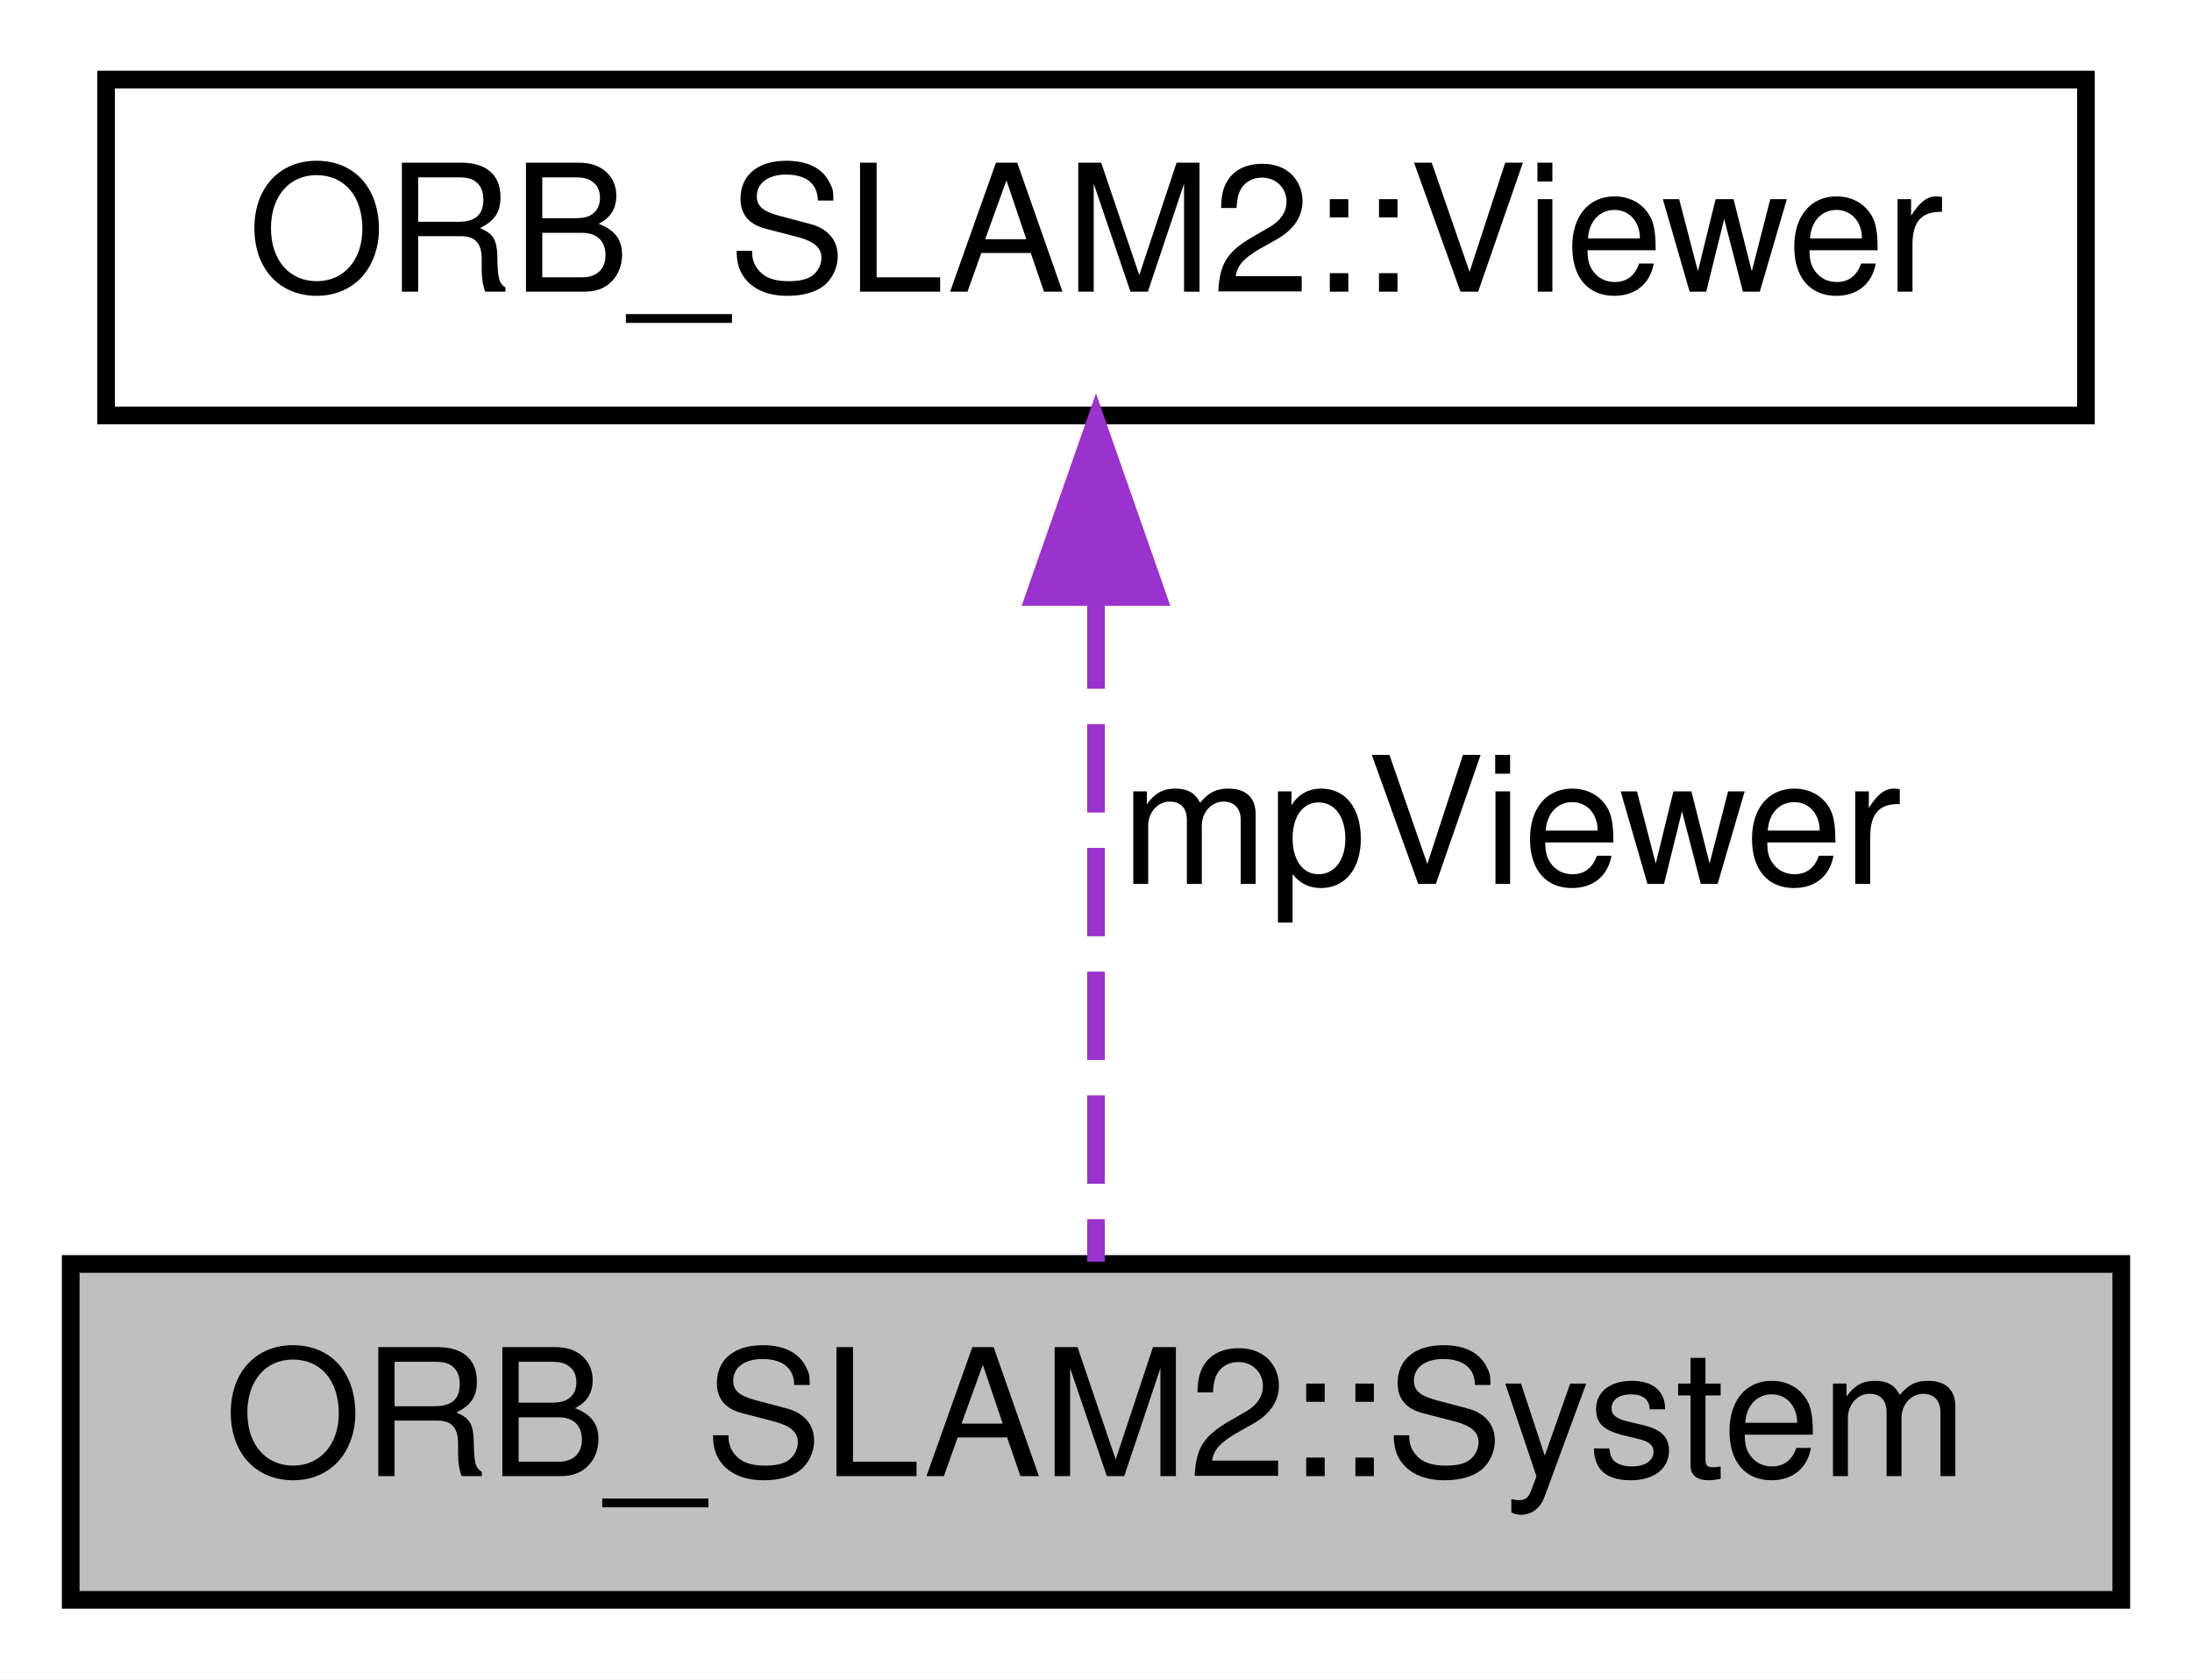
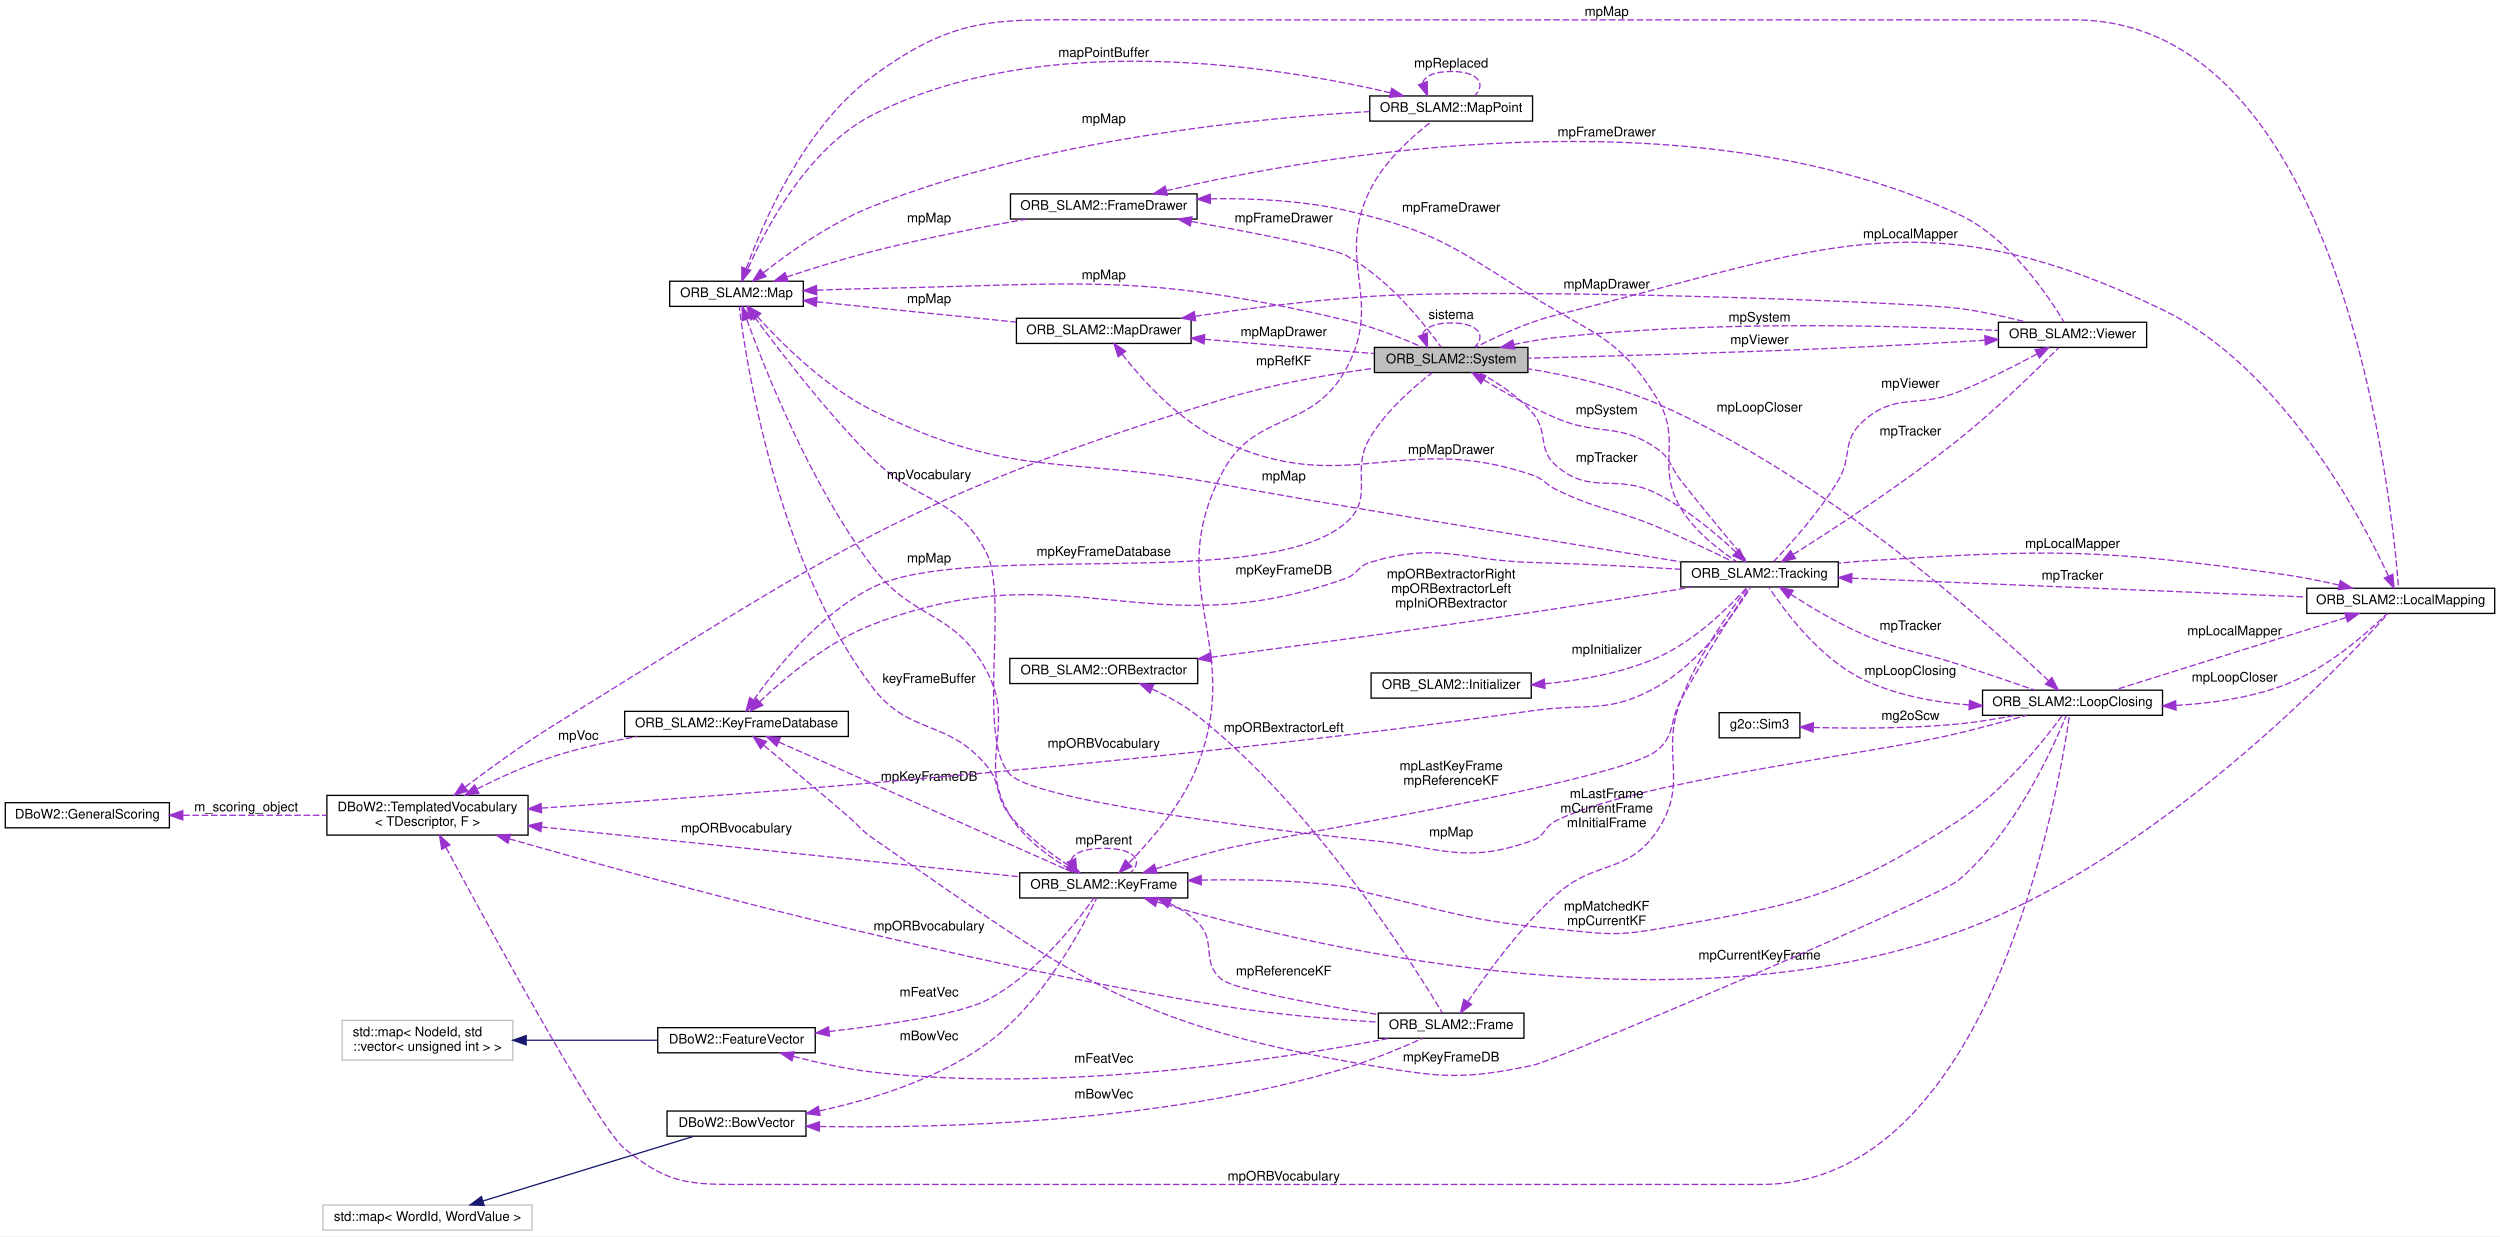
- <svg xmlns="http://www.w3.org/2000/svg" xmlns:xlink="http://www.w3.org/1999/xlink" width="124pt" height="95pt" viewBox="0.00 0.00 124.00 95.00">
-   <g id="graph0" class="graph" transform="scale(1 1) rotate(0) translate(4 91)">
-     <polygon fill="white" stroke="none" points="-4,4 -4,-91 120,-91 120,4 -4,4" />
+ <svg xmlns="http://www.w3.org/2000/svg" xmlns:xlink="http://www.w3.org/1999/xlink" width="1889pt" height="934pt" viewBox="0.00 0.00 1889.00 934.00">
+   <g id="graph0" class="graph" transform="scale(1 1) rotate(0) translate(4 930)">
+     <polygon fill="white" stroke="none" points="-4,4 -4,-930 1885,-930 1885,4 -4,4" />
    <g id="node1" class="node">
-       <polygon fill="#bfbfbf" stroke="black" points="-7.10543e-15,-0.5 -7.10543e-15,-19.5 116,-19.5 116,-0.5 -7.10543e-15,-0.5" />
-       <text text-anchor="middle" x="58" y="-7.5" font-family="Helvetica,sans-Serif" font-size="10.00">ORB_SLAM2::System</text>
+       <polygon fill="#bfbfbf" stroke="black" points="1034.5,-648.5 1034.5,-667.5 1150.5,-667.5 1150.5,-648.5 1034.5,-648.5" />
+       <text text-anchor="middle" x="1092.5" y="-655.5" font-family="Helvetica,sans-Serif" font-size="10.00">ORB_SLAM2::System</text>
+     </g>
+     <g id="edge60" class="edge">
+       <path fill="none" stroke="#9a32cd" stroke-dasharray="5,2" d="M1071.02,-677.4C1072.45,-682.315 1079.61,-686 1092.5,-686 1113.12,-686 1119.08,-676.565 1110.38,-667.757" />
+       <polygon fill="#9a32cd" stroke="#9a32cd" points="1074.4,-678.35 1074.62,-667.757 1067.84,-675.9 1074.4,-678.35" />
+       <text text-anchor="middle" x="1092.5" y="-689" font-family="Helvetica,sans-Serif" font-size="10.00"> sistema</text>
+     </g>
+     <g id="node16" class="node">
+       <g id="a_node16">
+         <a xlink:href="class_o_r_b___s_l_a_m2_1_1_tracking.html" target="_top" xlink:title="Objeto único que se ejecuta en su propio Trhead, y se inicia con Run(). ">
+           <polygon fill="white" stroke="black" points="1266,-486.5 1266,-505.5 1385,-505.5 1385,-486.5 1266,-486.5" />
+           <text text-anchor="middle" x="1325.5" y="-493.5" font-family="Helvetica,sans-Serif" font-size="10.00">ORB_SLAM2::Tracking</text>
+         </a>
+       </g>
+     </g>
+     <g id="edge51" class="edge">
+       <path fill="none" stroke="#9a32cd" stroke-dasharray="5,2" d="M1117.1,-642.992C1132.34,-633.752 1152.83,-622.157 1172,-614 1204.47,-600.18 1219.09,-611.234 1248,-591 1258.92,-583.355 1257.76,-577.481 1266,-567 1283.57,-544.652 1304.99,-519.056 1316.41,-505.533" />
+       <polygon fill="#9a32cd" stroke="#9a32cd" points="1115.02,-640.161 1108.35,-648.389 1118.69,-646.119 1115.02,-640.161" />
+       <text text-anchor="middle" x="1210" y="-617" font-family="Helvetica,sans-Serif" font-size="10.00"> mpSystem</text>
+     </g>
+     <g id="node21" class="node">
+       <g id="a_node21">
+         <a xlink:href="class_o_r_b___s_l_a_m2_1_1_viewer.html" target="_top" xlink:title="Viewer representa la interfaz de usuario. ">
+           <polygon fill="white" stroke="black" points="1506,-667.5 1506,-686.5 1618,-686.5 1618,-667.5 1506,-667.5" />
+           <text text-anchor="middle" x="1562" y="-674.5" font-family="Helvetica,sans-Serif" font-size="10.00">ORB_SLAM2::Viewer</text>
+         </a>
+       </g>
+     </g>
+     <g id="edge50" class="edge">
+       <path fill="none" stroke="#9a32cd" stroke-dasharray="5,2" d="M1139.82,-669.701C1150.33,-671.889 1161.5,-673.848 1172,-675 1290.32,-687.973 1430.11,-684.031 1505.72,-680.316" />
+       <polygon fill="#9a32cd" stroke="#9a32cd" points="1140.5,-666.267 1129.98,-667.552 1139,-673.105 1140.5,-666.267" />
+       <text text-anchor="middle" x="1325.5" y="-687" font-family="Helvetica,sans-Serif" font-size="10.00"> mpSystem</text>
    </g>
    <g id="node2" class="node">
      <g id="a_node2">
-         <a xlink:href="class_o_r_b___s_l_a_m2_1_1_viewer.html" target="_top" xlink:title="ORB_SLAM2::Viewer">
-           <polygon fill="white" stroke="black" points="2,-67.5 2,-86.5 114,-86.5 114,-67.5 2,-67.5" />
-           <text text-anchor="middle" x="58" y="-74.5" font-family="Helvetica,sans-Serif" font-size="10.00">ORB_SLAM2::Viewer</text>
+         <a xlink:href="class_o_r_b___s_l_a_m2_1_1_frame_drawer.html" target="_top" xlink:title="Clase de instancia única que se ocupa de mostrar la imagen de la cámara, con marcas verdes sobre los ...">
+           <polygon fill="white" stroke="black" points="759.5,-764.5 759.5,-783.5 900.5,-783.5 900.5,-764.5 759.5,-764.5" />
+           <text text-anchor="middle" x="830" y="-771.5" font-family="Helvetica,sans-Serif" font-size="10.00">ORB_SLAM2::FrameDrawer</text>
        </a>
      </g>
    </g>
    <g id="edge1" class="edge">
-       <path fill="none" stroke="#9a32cd" stroke-dasharray="5,2" d="M58,-57.037C58,-44.67 58,-29.12 58,-19.627" />
-       <polygon fill="#9a32cd" stroke="#9a32cd" points="54.5,-57.234 58,-67.234 61.5,-57.234 54.5,-57.234" />
-       <text text-anchor="middle" x="81.5" y="-41" font-family="Helvetica,sans-Serif" font-size="10.00"> mpViewer</text>
+       <path fill="none" stroke="#9a32cd" stroke-dasharray="5,2" d="M896.175,-762.655C944.076,-753.996 1002.57,-742.626 1013,-737 1045.33,-719.563 1072.91,-684.492 1084.98,-667.568" />
+       <polygon fill="#9a32cd" stroke="#9a32cd" points="895.359,-759.246 886.135,-764.459 896.596,-766.135 895.359,-759.246" />
+       <text text-anchor="middle" x="966" y="-762" font-family="Helvetica,sans-Serif" font-size="10.00"> mpFrameDrawer</text>
+     </g>
+     <g id="edge30" class="edge">
+       <path fill="none" stroke="#9a32cd" stroke-dasharray="5,2" d="M910.755,-779.776C942.879,-780.274 980.055,-778.513 1013,-771 1080.28,-755.657 1095.5,-742.604 1154,-706 1199.78,-677.353 1219.82,-675.068 1248,-629 1267.7,-596.801 1246.64,-578.403 1266,-546 1276.35,-528.682 1294.84,-514.398 1308.27,-505.594" />
+       <polygon fill="#9a32cd" stroke="#9a32cd" points="910.592,-776.271 900.514,-779.539 910.43,-783.269 910.592,-776.271" />
+       <text text-anchor="middle" x="1092.5" y="-770" font-family="Helvetica,sans-Serif" font-size="10.00"> mpFrameDrawer</text>
+     </g>
+     <g id="edge47" class="edge">
+       <path fill="none" stroke="#9a32cd" stroke-dasharray="5,2" d="M877.28,-785.923C987.279,-811.724 1270.52,-863.102 1476,-768 1514.45,-750.202 1543.85,-706.315 1555.52,-686.72" />
+       <polygon fill="#9a32cd" stroke="#9a32cd" points="878.032,-782.504 867.492,-783.586 876.406,-789.312 878.032,-782.504" />
+       <text text-anchor="middle" x="1210" y="-827" font-family="Helvetica,sans-Serif" font-size="10.00"> mpFrameDrawer</text>
+     </g>
+     <g id="node3" class="node">
+       <g id="a_node3">
+         <a xlink:href="class_o_r_b___s_l_a_m2_1_1_map.html" target="_top" xlink:title="Mapa del mundo, de puntos y keyframes. ">
+           <polygon fill="white" stroke="black" points="502,-698.5 502,-717.5 603,-717.5 603,-698.5 502,-698.5" />
+           <text text-anchor="middle" x="552.5" y="-705.5" font-family="Helvetica,sans-Serif" font-size="10.00">ORB_SLAM2::Map</text>
+         </a>
+       </g>
+     </g>
+     <g id="edge55" class="edge">
+       <path fill="none" stroke="#9a32cd" stroke-dasharray="5,2" d="M613.331,-710.75C627.021,-711.27 641.512,-711.734 655,-712 814.437,-715.14 857.785,-724.583 1013,-688 1033.31,-683.214 1055.42,-674.414 1070.99,-667.578" />
+       <polygon fill="#9a32cd" stroke="#9a32cd" points="613.179,-707.241 603.049,-710.344 612.903,-714.236 613.179,-707.241" />
+       <text text-anchor="middle" x="830" y="-719" font-family="Helvetica,sans-Serif" font-size="10.00"> mpMap</text>
+     </g>
+     <g id="edge2" class="edge">
+       <path fill="none" stroke="#9a32cd" stroke-dasharray="5,2" d="M590.371,-720.724C609.504,-727.046 633.348,-734.49 655,-740 693.628,-749.83 737.701,-758.415 771.826,-764.5" />
+       <polygon fill="#9a32cd" stroke="#9a32cd" points="591.424,-717.386 580.831,-717.536 589.206,-724.025 591.424,-717.386" />
+       <text text-anchor="middle" x="698" y="-762" font-family="Helvetica,sans-Serif" font-size="10.00"> mpMap</text>
+     </g>
+     <g id="node4" class="node">
+       <g id="a_node4">
+         <a xlink:href="class_o_r_b___s_l_a_m2_1_1_map_point.html" target="_top" xlink:title="Cada instancia representa un mapa 3D en el sistema de referencia del mapa. ">
+           <polygon fill="white" stroke="black" points="1031,-838.5 1031,-857.5 1154,-857.5 1154,-838.5 1031,-838.5" />
+           <text text-anchor="middle" x="1092.5" y="-845.5" font-family="Helvetica,sans-Serif" font-size="10.00">ORB_SLAM2::MapPoint</text>
+         </a>
+       </g>
+     </g>
+     <g id="edge16" class="edge">
+       <path fill="none" stroke="#9a32cd" stroke-dasharray="5,2" d="M572.911,-724.013C592.434,-739.264 624.006,-761.67 655,-774 782.482,-824.715 944.404,-840.683 1030.76,-845.704" />
+       <polygon fill="#9a32cd" stroke="#9a32cd" points="574.835,-721.07 564.834,-717.571 570.47,-726.543 574.835,-721.07" />
+       <text text-anchor="middle" x="830" y="-837" font-family="Helvetica,sans-Serif" font-size="10.00"> mpMap</text>
+     </g>
+     <g id="node5" class="node">
+       <g id="a_node5">
+         <a xlink:href="class_o_r_b___s_l_a_m2_1_1_key_frame.html" target="_top" xlink:title="Cuadro clave, keyframe. ">
+           <polygon fill="white" stroke="black" points="766.5,-251.5 766.5,-270.5 893.5,-270.5 893.5,-251.5 766.5,-251.5" />
+           <text text-anchor="middle" x="830" y="-258.5" font-family="Helvetica,sans-Serif" font-size="10.00">ORB_SLAM2::KeyFrame</text>
+         </a>
+       </g>
+     </g>
+     <g id="edge10" class="edge">
+       <path fill="none" stroke="#9a32cd" stroke-dasharray="5,2" d="M560.313,-688.391C574.206,-650.096 608.472,-563.719 655,-502 686.063,-460.795 716.344,-469.33 741,-424 764.671,-380.482 733.425,-356.427 759,-314 770.804,-294.418 792.808,-279.587 809.006,-270.663" />
+       <polygon fill="#9a32cd" stroke="#9a32cd" points="556.858,-687.661 556.802,-698.256 563.452,-690.008 556.858,-687.661" />
+       <text text-anchor="middle" x="698" y="-505" font-family="Helvetica,sans-Serif" font-size="10.00"> mpMap</text>
+     </g>
+     <g id="node13" class="node">
+       <g id="a_node13">
+         <a xlink:href="class_o_r_b___s_l_a_m2_1_1_loop_closing.html" target="_top" xlink:title="Cierre de bucles. ">
+           <polygon fill="white" stroke="black" points="1494,-389.5 1494,-408.5 1630,-408.5 1630,-389.5 1494,-389.5" />
+           <text text-anchor="middle" x="1562" y="-396.5" font-family="Helvetica,sans-Serif" font-size="10.00">ORB_SLAM2::LoopClosing</text>
+         </a>
+       </g>
+     </g>
+     <g id="edge23" class="edge">
+       <path fill="none" stroke="#9a32cd" stroke-dasharray="5,2" d="M566.256,-690.305C584.586,-665.396 620.033,-619.114 655,-584 689.974,-548.879 717.512,-556.646 741,-513 758.793,-479.937 733.465,-372.527 759,-345 779.898,-322.472 1000.4,-297.789 1031,-295 1085.44,-290.038 1102.6,-276.39 1154,-295 1163.79,-298.545 1162.64,-305.43 1172,-310 1234.12,-340.334 1408.84,-359.633 1476,-376 1492.93,-380.126 1511.64,-385.138 1527.18,-389.429" />
+       <polygon fill="#9a32cd" stroke="#9a32cd" points="563.377,-688.314 560.31,-698.455 569.031,-692.44 563.377,-688.314" />
+       <text text-anchor="middle" x="1092.5" y="-298" font-family="Helvetica,sans-Serif" font-size="10.00"> mpMap</text>
+     </g>
+     <g id="node15" class="node">
+       <g id="a_node15">
+         <a xlink:href="class_o_r_b___s_l_a_m2_1_1_local_mapping.html" target="_top" xlink:title="LocalMapping tiene una única instancia ejecutando el método Run en su propio thread. ">
+           <polygon fill="white" stroke="black" points="1739,-466.5 1739,-485.5 1881,-485.5 1881,-466.5 1739,-466.5" />
+           <text text-anchor="middle" x="1810" y="-473.5" font-family="Helvetica,sans-Serif" font-size="10.00">ORB_SLAM2::LocalMapping</text>
+         </a>
+       </g>
+     </g>
+     <g id="edge28" class="edge">
+       <path fill="none" stroke="#9a32cd" stroke-dasharray="5,2" d="M559.971,-727.338C572.557,-761.896 603.687,-834.168 655,-872 719.118,-919.272 749.34,-915 829,-915 829,-915 829,-915 1563,-915 1767,-915 1803.52,-549.777 1808.36,-485.577" />
+       <polygon fill="#9a32cd" stroke="#9a32cd" points="563.146,-725.813 556.535,-717.534 556.54,-728.129 563.146,-725.813" />
+       <text text-anchor="middle" x="1210" y="-918" font-family="Helvetica,sans-Serif" font-size="10.00"> mpMap</text>
+     </g>
+     <g id="edge37" class="edge">
+       <path fill="none" stroke="#9a32cd" stroke-dasharray="5,2" d="M568.27,-690.726C586.535,-670.528 619.58,-637.622 655,-620 762.388,-566.574 801.16,-586.368 919,-564 984.484,-551.57 1170.22,-521.088 1265.91,-505.507" />
+       <polygon fill="#9a32cd" stroke="#9a32cd" points="565.595,-688.467 561.594,-698.277 570.839,-693.103 565.595,-688.467" />
+       <text text-anchor="middle" x="966" y="-567" font-family="Helvetica,sans-Serif" font-size="10.00"> mpMap</text>
+     </g>
+     <g id="node18" class="node">
+       <g id="a_node18">
+         <a xlink:href="class_o_r_b___s_l_a_m2_1_1_map_drawer.html" target="_top" xlink:title="Esta clase contiene los métodos para dibujar en pangolin. ">
+           <polygon fill="white" stroke="black" points="764,-670.5 764,-689.5 896,-689.5 896,-670.5 764,-670.5" />
+           <text text-anchor="middle" x="830" y="-677.5" font-family="Helvetica,sans-Serif" font-size="10.00">ORB_SLAM2::MapDrawer</text>
+         </a>
+       </g>
+     </g>
+     <g id="edge36" class="edge">
+       <path fill="none" stroke="#9a32cd" stroke-dasharray="5,2" d="M613.135,-701.939C657.522,-697.428 718.071,-691.274 763.747,-686.632" />
+       <polygon fill="#9a32cd" stroke="#9a32cd" points="612.667,-698.469 603.072,-702.962 613.375,-705.433 612.667,-698.469" />
+       <text text-anchor="middle" x="698" y="-701" font-family="Helvetica,sans-Serif" font-size="10.00"> mpMap</text>
+     </g>
+     <g id="edge3" class="edge">
+       <path fill="none" stroke="#9a32cd" stroke-dasharray="5,2" d="M1046.63,-859.903C963.881,-879.278 783.949,-909.22 655,-843 600.744,-815.138 567.648,-743.431 557.145,-717.52" />
+       <polygon fill="#9a32cd" stroke="#9a32cd" points="1047.56,-863.279 1056.46,-857.541 1045.92,-856.473 1047.56,-863.279" />
+       <text text-anchor="middle" x="830" y="-887" font-family="Helvetica,sans-Serif" font-size="10.00"> mapPointBuffer</text>
+     </g>
+     <g id="edge4" class="edge">
+       <path fill="none" stroke="#9a32cd" stroke-dasharray="5,2" d="M1071.02,-867.4C1072.45,-872.315 1079.61,-876 1092.5,-876 1113.12,-876 1119.08,-866.565 1110.38,-857.757" />
+       <polygon fill="#9a32cd" stroke="#9a32cd" points="1074.4,-868.35 1074.62,-857.757 1067.84,-865.9 1074.4,-868.35" />
+       <text text-anchor="middle" x="1092.5" y="-879" font-family="Helvetica,sans-Serif" font-size="10.00"> mpReplaced</text>
+     </g>
+     <g id="edge17" class="edge">
+       <path fill="none" stroke="#9a32cd" stroke-dasharray="5,2" d="M803.352,-276.065C788.906,-285.536 771.342,-298.817 759,-314 747.212,-328.501 753.124,-337.778 741,-352 710.929,-387.274 683.03,-374.083 655,-411 582.178,-506.911 559.445,-658.566 554.589,-698.242" />
+       <polygon fill="#9a32cd" stroke="#9a32cd" points="805.289,-278.982 811.869,-270.678 801.547,-273.066 805.289,-278.982" />
+       <text text-anchor="middle" x="698" y="-414" font-family="Helvetica,sans-Serif" font-size="10.00"> keyFrameBuffer</text>
+     </g>
+     <g id="edge5" class="edge">
+       <path fill="none" stroke="#9a32cd" stroke-dasharray="5,2" d="M849.165,-278.119C865.869,-295.103 889.704,-322.76 901,-352 936.354,-443.513 873.979,-484.836 919,-572 944.044,-620.487 986.73,-603.166 1013,-651 1042.14,-704.056 1004.52,-731.57 1031,-786 1041.79,-808.179 1063.59,-827.386 1077.86,-838.326" />
+       <polygon fill="#9a32cd" stroke="#9a32cd" points="851.2,-275.21 841.623,-270.679 846.284,-280.193 851.2,-275.21" />
+       <text text-anchor="middle" x="966" y="-654" font-family="Helvetica,sans-Serif" font-size="10.00"> mpRefKF</text>
+     </g>
+     <g id="edge9" class="edge">
+       <path fill="none" stroke="#9a32cd" stroke-dasharray="5,2" d="M805.447,-280.029C806.786,-285.128 814.97,-289 830,-289 853.461,-289 860.243,-279.565 850.345,-270.757" />
+       <polygon fill="#9a32cd" stroke="#9a32cd" points="808.709,-281.31 809.655,-270.757 802.335,-278.416 808.709,-281.31" />
+       <text text-anchor="middle" x="830" y="-292" font-family="Helvetica,sans-Serif" font-size="10.00"> mpParent</text>
+     </g>
+     <g id="edge21" class="edge">
+       <path fill="none" stroke="#9a32cd" stroke-dasharray="5,2" d="M903.774,-264.996C937.197,-265.707 977.263,-264.971 1013,-260 1021.22,-258.856 1022.92,-256.893 1031,-255 1093.12,-240.449 1108.48,-234.027 1172,-228 1205.63,-224.809 1214.72,-222.198 1248,-228 1354.09,-246.497 1385.74,-251.272 1476,-310 1510.39,-332.372 1541.01,-371.249 1554.17,-389.289" />
+       <polygon fill="#9a32cd" stroke="#9a32cd" points="903.714,-261.493 893.626,-264.732 903.532,-268.491 903.714,-261.493" />
+       <text text-anchor="middle" x="1210" y="-242" font-family="Helvetica,sans-Serif" font-size="10.00"> mpMatchedKF</text>
+       <text text-anchor="middle" x="1210" y="-231" font-family="Helvetica,sans-Serif" font-size="10.00">mpCurrentKF</text>
+     </g>
+     <g id="edge26" class="edge">
+       <path fill="none" stroke="#9a32cd" stroke-dasharray="5,2" d="M870.163,-248.516C973.197,-217.828 1258.83,-146.77 1476,-226 1626.09,-280.757 1765.21,-427.286 1800.45,-466.329" />
+       <polygon fill="#9a32cd" stroke="#9a32cd" points="869.046,-245.197 860.487,-251.44 871.072,-251.897 869.046,-245.197" />
+       <text text-anchor="middle" x="1325.5" y="-205" font-family="Helvetica,sans-Serif" font-size="10.00"> mpCurrentKeyFrame</text>
+     </g>
+     <g id="edge32" class="edge">
+       <path fill="none" stroke="#9a32cd" stroke-dasharray="5,2" d="M869.421,-273.592C884.758,-278.407 902.63,-283.756 919,-288 955.294,-297.409 1219.18,-339.013 1248,-363 1262.36,-374.956 1257.09,-384.575 1266,-401 1283.46,-433.176 1307.02,-469.623 1318.16,-486.496" />
+       <polygon fill="#9a32cd" stroke="#9a32cd" points="870.341,-270.212 859.751,-270.522 868.223,-276.884 870.341,-270.212" />
+       <text text-anchor="middle" x="1092.5" y="-348" font-family="Helvetica,sans-Serif" font-size="10.00"> mpLastKeyFrame</text>
+       <text text-anchor="middle" x="1092.5" y="-337" font-family="Helvetica,sans-Serif" font-size="10.00">mpReferenceKF</text>
+     </g>
+     <g id="node19" class="node">
+       <g id="a_node19">
+         <a xlink:href="class_o_r_b___s_l_a_m2_1_1_frame.html" target="_top" xlink:title="Frame representa un cuadro, una imagen, con los puntos singulares detectados. ">
+           <polygon fill="white" stroke="black" points="1037.5,-145.5 1037.5,-164.5 1147.5,-164.5 1147.5,-145.5 1037.5,-145.5" />
+           <text text-anchor="middle" x="1092.5" y="-152.5" font-family="Helvetica,sans-Serif" font-size="10.00">ORB_SLAM2::Frame</text>
+         </a>
+       </g>
+     </g>
+     <g id="edge41" class="edge">
+       <path fill="none" stroke="#9a32cd" stroke-dasharray="5,2" d="M879.74,-247.411C887.511,-243.665 894.965,-238.939 901,-233 915.766,-218.467 902.985,-203.144 919,-190 928.212,-182.439 990.253,-171.096 1037.32,-163.388" />
+       <polygon fill="#9a32cd" stroke="#9a32cd" points="878.339,-244.203 870.537,-251.372 881.106,-250.633 878.339,-244.203" />
+       <text text-anchor="middle" x="966" y="-193" font-family="Helvetica,sans-Serif" font-size="10.00"> mpReferenceKF</text>
+     </g>
+     <g id="node6" class="node">
+       <g id="a_node6">
+         <a xlink:href="class_o_r_b___s_l_a_m2_1_1_key_frame_database.html" target="_top" xlink:title="Lista invertida de KeyFrames, accesible por BoW. ">
+           <polygon fill="white" stroke="black" points="468,-373.5 468,-392.5 637,-392.5 637,-373.5 468,-373.5" />
+           <text text-anchor="middle" x="552.5" y="-380.5" font-family="Helvetica,sans-Serif" font-size="10.00">ORB_SLAM2::KeyFrameDatabase</text>
+         </a>
+       </g>
+     </g>
+     <g id="edge18" class="edge">
+       <path fill="none" stroke="#9a32cd" stroke-dasharray="5,2" d="M565.559,-401.222C582.455,-425.098 615.566,-466.247 655,-486 726.794,-521.963 952.438,-482.275 1013,-535 1035.29,-554.402 1015.91,-573.597 1031,-599 1043.21,-619.56 1064.4,-637.857 1078.18,-648.438" />
+       <polygon fill="#9a32cd" stroke="#9a32cd" points="568.261,-398.974 559.712,-392.717 562.493,-402.94 568.261,-398.974" />
+       <text text-anchor="middle" x="830" y="-510" font-family="Helvetica,sans-Serif" font-size="10.00"> mpKeyFrameDatabase</text>
+     </g>
+     <g id="edge6" class="edge">
+       <path fill="none" stroke="#9a32cd" stroke-dasharray="5,2" d="M584.591,-369.232C641.034,-344.237 758.995,-292.001 807.482,-270.529" />
+       <polygon fill="#9a32cd" stroke="#9a32cd" points="582.844,-366.177 575.118,-373.427 585.679,-372.578 582.844,-366.177" />
+       <text text-anchor="middle" x="698" y="-340" font-family="Helvetica,sans-Serif" font-size="10.00"> mpKeyFrameDB</text>
+     </g>
+     <g id="edge20" class="edge">
+       <path fill="none" stroke="#9a32cd" stroke-dasharray="5,2" d="M573.299,-366.676C590.304,-352.59 615.417,-331.632 637,-313 645.102,-306.005 646.206,-303.101 655,-297 805.986,-192.247 849.807,-155.645 1031,-125 1084.9,-115.884 1100.48,-113.868 1154,-125 1173.1,-128.972 1461.18,-252.317 1476,-265 1518.7,-301.541 1547.32,-364.936 1557.19,-389.183" />
+       <polygon fill="#9a32cd" stroke="#9a32cd" points="570.683,-364.297 565.207,-373.367 575.144,-369.692 570.683,-364.297" />
+       <text text-anchor="middle" x="1092.5" y="-128" font-family="Helvetica,sans-Serif" font-size="10.00"> mpKeyFrameDB</text>
+     </g>
+     <g id="edge31" class="edge">
+       <path fill="none" stroke="#9a32cd" stroke-dasharray="5,2" d="M569.938,-399.655C588.696,-417.499 621.178,-445.002 655,-458 804.229,-515.351 862.428,-439.274 1013,-493 1022.06,-496.231 1021.8,-502.214 1031,-505 1083.32,-520.842 1099.35,-506.441 1154,-505 1191.19,-504.019 1232.89,-501.837 1265.74,-499.867" />
+       <polygon fill="#9a32cd" stroke="#9a32cd" points="572.378,-397.146 562.775,-392.67 567.491,-402.158 572.378,-397.146" />
+       <text text-anchor="middle" x="966" y="-496" font-family="Helvetica,sans-Serif" font-size="10.00"> mpKeyFrameDB</text>
+     </g>
+     <g id="node7" class="node">
+       <g id="a_node7">
+         <a xlink:href="class_d_bo_w2_1_1_templated_vocabulary.html" target="_top" xlink:title="Generic Vocabulary. ">
+           <polygon fill="white" stroke="black" points="243,-299 243,-329 395,-329 395,-299 243,-299" />
+           <text text-anchor="start" x="251" y="-317" font-family="Helvetica,sans-Serif" font-size="10.00">DBoW2::TemplatedVocabulary</text>
+           <text text-anchor="middle" x="319" y="-306" font-family="Helvetica,sans-Serif" font-size="10.00">&lt; TDescriptor, F &gt;</text>
+         </a>
+       </g>
+     </g>
+     <g id="edge56" class="edge">
+       <path fill="none" stroke="#9a32cd" stroke-dasharray="5,2" d="M347.424,-335.295C366.248,-349.514 392.062,-368.24 416,-383 627.661,-513.512 681.399,-554.655 919,-628 956.613,-639.611 1000.31,-647.152 1034.32,-651.769" />
+       <polygon fill="#9a32cd" stroke="#9a32cd" points="349.375,-332.382 339.298,-329.11 345.135,-337.952 349.375,-332.382" />
+       <text text-anchor="middle" x="698" y="-568" font-family="Helvetica,sans-Serif" font-size="10.00"> mpVocabulary</text>
+     </g>
+     <g id="edge11" class="edge">
+       <path fill="none" stroke="#9a32cd" stroke-dasharray="5,2" d="M405.068,-305.142C507.076,-294.521 675.627,-276.97 766.427,-267.515" />
+       <polygon fill="#9a32cd" stroke="#9a32cd" points="404.688,-301.663 395.105,-306.18 405.413,-308.625 404.688,-301.663" />
+       <text text-anchor="middle" x="552.5" y="-301" font-family="Helvetica,sans-Serif" font-size="10.00"> mpORBvocabulary</text>
+     </g>
+     <g id="edge7" class="edge">
+       <path fill="none" stroke="#9a32cd" stroke-dasharray="5,2" d="M356.652,-333.962C374.177,-342.776 395.716,-352.574 416,-359 435.472,-365.169 457.052,-369.895 477.16,-373.453" />
+       <polygon fill="#9a32cd" stroke="#9a32cd" points="357.857,-330.646 347.362,-329.194 354.661,-336.874 357.857,-330.646" />
+       <text text-anchor="middle" x="433" y="-371" font-family="Helvetica,sans-Serif" font-size="10.00"> mpVoc</text>
+     </g>
+     <g id="edge24" class="edge">
+       <path fill="none" stroke="#9a32cd" stroke-dasharray="5,2" d="M333.051,-289.575C365.329,-229.502 447.758,-78.243 468,-62 498.419,-37.589 512.497,-35 551.5,-35 551.5,-35 551.5,-35 1326.5,-35 1500.15,-35 1551.35,-331.378 1559.7,-389.264" />
+       <polygon fill="#9a32cd" stroke="#9a32cd" points="329.788,-288.255 328.146,-298.722 335.956,-291.563 329.788,-288.255" />
+       <text text-anchor="middle" x="966" y="-38" font-family="Helvetica,sans-Serif" font-size="10.00"> mpORBVocabulary</text>
+     </g>
+     <g id="edge38" class="edge">
+       <path fill="none" stroke="#9a32cd" stroke-dasharray="5,2" d="M405.189,-319.392C556.453,-329.563 881.657,-354.115 1154,-393 1196.11,-399.012 1210.95,-390.101 1248,-411 1281.2,-429.728 1307.63,-468.176 1318.77,-486.23" />
+       <polygon fill="#9a32cd" stroke="#9a32cd" points="405.252,-315.889 395.041,-318.714 404.785,-322.873 405.252,-315.889" />
+       <text text-anchor="middle" x="830" y="-365" font-family="Helvetica,sans-Serif" font-size="10.00"> mpORBVocabulary</text>
+     </g>
+     <g id="edge42" class="edge">
+       <path fill="none" stroke="#9a32cd" stroke-dasharray="5,2" d="M380.858,-296.156C488.422,-265.342 719.618,-202.358 919,-170 958.316,-163.619 1003.14,-159.825 1037.25,-157.65" />
+       <polygon fill="#9a32cd" stroke="#9a32cd" points="379.795,-292.819 371.151,-298.945 381.728,-299.547 379.795,-292.819" />
+       <text text-anchor="middle" x="698" y="-227" font-family="Helvetica,sans-Serif" font-size="10.00"> mpORBvocabulary</text>
+     </g>
+     <g id="node8" class="node">
+       <g id="a_node8">
+         <a xlink:href="class_d_bo_w2_1_1_general_scoring.html" target="_top" xlink:title="Base class of scoring functions. ">
+           <polygon fill="white" stroke="black" points="0,-304.5 0,-323.5 124,-323.5 124,-304.5 0,-304.5" />
+           <text text-anchor="middle" x="62" y="-311.5" font-family="Helvetica,sans-Serif" font-size="10.00">DBoW2::GeneralScoring</text>
+         </a>
+       </g>
+     </g>
+     <g id="edge8" class="edge">
+       <path fill="none" stroke="#9a32cd" stroke-dasharray="5,2" d="M134.347,-314C168.159,-314 208.555,-314 242.841,-314" />
+       <polygon fill="#9a32cd" stroke="#9a32cd" points="134.079,-310.5 124.079,-314 134.079,-317.5 134.079,-310.5" />
+       <text text-anchor="middle" x="182" y="-317" font-family="Helvetica,sans-Serif" font-size="10.00"> m_scoring_object</text>
+     </g>
+     <g id="node9" class="node">
+       <g id="a_node9">
+         <a xlink:href="class_d_bo_w2_1_1_feature_vector.html" target="_top" xlink:title="Vector of nodes with indexes of local features. ">
+           <polygon fill="white" stroke="black" points="493,-134.5 493,-153.5 612,-153.5 612,-134.5 493,-134.5" />
+           <text text-anchor="middle" x="552.5" y="-141.5" font-family="Helvetica,sans-Serif" font-size="10.00">DBoW2::FeatureVector</text>
+         </a>
+       </g>
+     </g>
+     <g id="edge12" class="edge">
+       <path fill="none" stroke="#9a32cd" stroke-dasharray="5,2" d="M622.4,-150.581C667.052,-155.688 720.566,-163.642 741,-174 778.175,-192.845 809.543,-233.09 822.557,-251.479" />
+       <polygon fill="#9a32cd" stroke="#9a32cd" points="622.766,-147.1 612.44,-149.471 621.991,-154.057 622.766,-147.1" />
+       <text text-anchor="middle" x="698" y="-177" font-family="Helvetica,sans-Serif" font-size="10.00"> mFeatVec</text>
+     </g>
+     <g id="edge43" class="edge">
+       <path fill="none" stroke="#9a32cd" stroke-dasharray="5,2" d="M595.318,-131.804C613.486,-127.109 635.12,-122.318 655,-120 797.153,-103.422 966.275,-130.151 1045.83,-145.46" />
+       <polygon fill="#9a32cd" stroke="#9a32cd" points="594.377,-128.433 585.614,-134.387 596.178,-135.197 594.377,-128.433" />
+       <text text-anchor="middle" x="830" y="-127" font-family="Helvetica,sans-Serif" font-size="10.00"> mFeatVec</text>
+     </g>
+     <g id="node10" class="node">
+       <polygon fill="white" stroke="#bfbfbf" points="254.5,-129 254.5,-159 383.5,-159 383.5,-129 254.5,-129" />
+       <text text-anchor="start" x="262.5" y="-147" font-family="Helvetica,sans-Serif" font-size="10.00">std::map&lt; NodeId, std</text>
+       <text text-anchor="middle" x="319" y="-136" font-family="Helvetica,sans-Serif" font-size="10.00">::vector&lt; unsigned int &gt; &gt;</text>
+     </g>
+     <g id="edge13" class="edge">
+       <path fill="none" stroke="midnightblue" d="M393.769,-144C425.779,-144 462.744,-144 492.84,-144" />
+       <polygon fill="midnightblue" stroke="midnightblue" points="393.565,-140.5 383.565,-144 393.565,-147.5 393.565,-140.5" />
+     </g>
+     <g id="node11" class="node">
+       <g id="a_node11">
+         <a xlink:href="class_d_bo_w2_1_1_bow_vector.html" target="_top" xlink:title="Vector of words to represent images. ">
+           <polygon fill="white" stroke="black" points="500,-71.5 500,-90.5 605,-90.5 605,-71.5 500,-71.5" />
+           <text text-anchor="middle" x="552.5" y="-78.5" font-family="Helvetica,sans-Serif" font-size="10.00">DBoW2::BowVector</text>
+         </a>
+       </g>
+     </g>
+     <g id="edge14" class="edge">
+       <path fill="none" stroke="#9a32cd" stroke-dasharray="5,2" d="M615.317,-90.659C654.181,-99.055 703.822,-114.24 741,-141 783.356,-171.486 813.659,-228.576 824.559,-251.304" />
+       <polygon fill="#9a32cd" stroke="#9a32cd" points="615.673,-87.159 605.172,-88.567 614.259,-94.014 615.673,-87.159" />
+       <text text-anchor="middle" x="698" y="-144" font-family="Helvetica,sans-Serif" font-size="10.00"> mBowVec</text>
+     </g>
+     <g id="edge44" class="edge">
+       <path fill="none" stroke="#9a32cd" stroke-dasharray="5,2" d="M615.37,-78.815C705.056,-77.385 875.491,-81.244 1013,-123 1033.14,-129.115 1055.27,-138.383 1070.89,-145.374" />
+       <polygon fill="#9a32cd" stroke="#9a32cd" points="615.036,-75.32 605.103,-79.008 615.167,-82.319 615.036,-75.32" />
+       <text text-anchor="middle" x="830" y="-100" font-family="Helvetica,sans-Serif" font-size="10.00"> mBowVec</text>
+     </g>
+     <g id="node12" class="node">
+       <polygon fill="white" stroke="#bfbfbf" points="240,-0.5 240,-19.5 398,-19.5 398,-0.5 240,-0.5" />
+       <text text-anchor="middle" x="319" y="-7.5" font-family="Helvetica,sans-Serif" font-size="10.00">std::map&lt; WordId, WordValue &gt;</text>
+     </g>
+     <g id="edge15" class="edge">
+       <path fill="none" stroke="midnightblue" d="M360.794,-22.511C406.383,-36.493 479.191,-58.823 520.405,-71.463" />
+       <polygon fill="midnightblue" stroke="midnightblue" points="361.808,-19.161 351.221,-19.575 359.755,-25.854 361.808,-19.161" />
+     </g>
+     <g id="edge19" class="edge">
+       <path fill="none" stroke="#9a32cd" stroke-dasharray="5,2" d="M1543.84,-415.678C1499.2,-458.023 1374.17,-570.209 1248,-625 1217.18,-638.384 1180.48,-646.515 1150.58,-651.356" />
+       <polygon fill="#9a32cd" stroke="#9a32cd" points="1546.41,-418.056 1551.22,-408.613 1541.57,-413 1546.41,-418.056" />
+       <text text-anchor="middle" x="1325.5" y="-619" font-family="Helvetica,sans-Serif" font-size="10.00"> mpLoopCloser</text>
+     </g>
+     <g id="edge27" class="edge">
+       <path fill="none" stroke="#9a32cd" stroke-dasharray="5,2" d="M1640.37,-397.017C1666.64,-398.509 1695.72,-402.614 1721,-412 1753.41,-424.031 1784.45,-451.565 1799.52,-466.29" />
+       <polygon fill="#9a32cd" stroke="#9a32cd" points="1640.23,-393.507 1630.08,-396.555 1639.91,-400.5 1640.23,-393.507" />
+       <text text-anchor="middle" x="1684.5" y="-415" font-family="Helvetica,sans-Serif" font-size="10.00"> mpLoopCloser</text>
+     </g>
+     <g id="edge33" class="edge">
+       <path fill="none" stroke="#9a32cd" stroke-dasharray="5,2" d="M1483.89,-397.338C1457.15,-399.419 1427.71,-404.836 1403,-417 1370.28,-433.106 1343.8,-469.154 1332.46,-486.422" />
+       <polygon fill="#9a32cd" stroke="#9a32cd" points="1484.23,-400.823 1493.99,-396.696 1483.79,-393.837 1484.23,-400.823" />
+       <text text-anchor="middle" x="1439.5" y="-420" font-family="Helvetica,sans-Serif" font-size="10.00"> mpLoopClosing</text>
+     </g>
+     <g id="node14" class="node">
+       <g id="a_node14">
+         <a xlink:href="structg2o_1_1_sim3.html" target="_top" xlink:title="g2o::Sim3">
+           <polygon fill="white" stroke="black" points="1295,-372.5 1295,-391.5 1356,-391.5 1356,-372.5 1295,-372.5" />
+           <text text-anchor="middle" x="1325.5" y="-379.5" font-family="Helvetica,sans-Serif" font-size="10.00">g2o::Sim3</text>
+         </a>
+       </g>
+     </g>
+     <g id="edge22" class="edge">
+       <path fill="none" stroke="#9a32cd" stroke-dasharray="5,2" d="M1366.21,-380.334C1396.4,-379.536 1438.91,-379.414 1476,-383 1489.9,-384.344 1504.92,-386.823 1518.41,-389.435" />
+       <polygon fill="#9a32cd" stroke="#9a32cd" points="1365.97,-376.84 1356.08,-380.64 1366.18,-383.837 1365.97,-376.84" />
+       <text text-anchor="middle" x="1439.5" y="-386" font-family="Helvetica,sans-Serif" font-size="10.00"> mg2oScw</text>
+     </g>
+     <g id="edge57" class="edge">
+       <path fill="none" stroke="#9a32cd" stroke-dasharray="5,2" d="M1800.79,-494.678C1779.93,-539.468 1720.08,-652.483 1630,-696 1446.7,-784.547 1369.65,-740.69 1172,-692 1150.08,-686.6 1126.52,-675.626 1110.99,-667.601" />
+       <polygon fill="#9a32cd" stroke="#9a32cd" points="1804,-496.071 1804.95,-485.519 1797.63,-493.176 1804,-496.071" />
+       <text text-anchor="middle" x="1439.5" y="-750" font-family="Helvetica,sans-Serif" font-size="10.00"> mpLocalMapper</text>
+     </g>
+     <g id="edge25" class="edge">
+       <path fill="none" stroke="#9a32cd" stroke-dasharray="5,2" d="M1768.69,-463.383C1719.63,-448.027 1637.88,-422.438 1593.66,-408.596" />
+       <polygon fill="#9a32cd" stroke="#9a32cd" points="1767.75,-466.757 1778.34,-466.404 1769.84,-460.076 1767.75,-466.757" />
+       <text text-anchor="middle" x="1684.5" y="-450" font-family="Helvetica,sans-Serif" font-size="10.00"> mpLocalMapper</text>
+     </g>
+     <g id="edge39" class="edge">
+       <path fill="none" stroke="#9a32cd" stroke-dasharray="5,2" d="M1763.26,-487.933C1749.74,-491.042 1734.85,-494.06 1721,-496 1580.96,-515.617 1544.1,-515.183 1403,-506 1397.25,-505.626 1391.28,-505.095 1385.31,-504.472" />
+       <polygon fill="#9a32cd" stroke="#9a32cd" points="1764.37,-491.267 1773.29,-485.554 1762.75,-484.456 1764.37,-491.267" />
+       <text text-anchor="middle" x="1562" y="-516" font-family="Helvetica,sans-Serif" font-size="10.00"> mpLocalMapper</text>
+     </g>
+     <g id="edge58" class="edge">
+       <path fill="none" stroke="#9a32cd" stroke-dasharray="5,2" d="M1307.75,-512.712C1293.12,-526.428 1270.73,-545.415 1248,-557 1216.78,-572.913 1198.6,-555.19 1172,-578 1157.2,-590.689 1166.63,-603.149 1154,-618 1142.91,-631.045 1126.52,-641.519 1113.6,-648.472" />
+       <polygon fill="#9a32cd" stroke="#9a32cd" points="1310.24,-515.167 1315.02,-505.714 1305.39,-510.121 1310.24,-515.167" />
+       <text text-anchor="middle" x="1210" y="-581" font-family="Helvetica,sans-Serif" font-size="10.00"> mpTracker</text>
+     </g>
+     <g id="edge53" class="edge">
+       <path fill="none" stroke="#9a32cd" stroke-dasharray="5,2" d="M1349.16,-480.831C1364.01,-471.354 1384.11,-459.4 1403,-451 1434.08,-437.177 1443.68,-438.604 1476,-428 1495.26,-421.681 1516.88,-414.302 1533.49,-408.568" />
+       <polygon fill="#9a32cd" stroke="#9a32cd" points="1347.13,-477.977 1340.64,-486.357 1350.94,-483.848 1347.13,-477.977" />
+       <text text-anchor="middle" x="1439.5" y="-454" font-family="Helvetica,sans-Serif" font-size="10.00"> mpTracker</text>
+     </g>
+     <g id="edge29" class="edge">
+       <path fill="none" stroke="#9a32cd" stroke-dasharray="5,2" d="M1395.42,-493.143C1486.65,-489.362 1646.68,-482.728 1738.63,-478.917" />
+       <polygon fill="#9a32cd" stroke="#9a32cd" points="1395.03,-489.656 1385.18,-493.568 1395.32,-496.65 1395.03,-489.656" />
+       <text text-anchor="middle" x="1562" y="-492" font-family="Helvetica,sans-Serif" font-size="10.00"> mpTracker</text>
+     </g>
+     <g id="edge49" class="edge">
+       <path fill="none" stroke="#9a32cd" stroke-dasharray="5,2" d="M1350.96,-511.086C1381.24,-530.115 1433.94,-564.421 1476,-598 1504.97,-621.129 1536.21,-651.822 1551.49,-667.257" />
+       <polygon fill="#9a32cd" stroke="#9a32cd" points="1352.66,-508.019 1342.32,-505.689 1348.95,-513.956 1352.66,-508.019" />
+       <text text-anchor="middle" x="1439.5" y="-601" font-family="Helvetica,sans-Serif" font-size="10.00"> mpTracker</text>
+     </g>
+     <g id="node17" class="node">
+       <g id="a_node17">
+         <a xlink:href="class_o_r_b___s_l_a_m2_1_1_initializer.html" target="_top" xlink:title="Inicializador de mapa en modo monocular. ">
+           <polygon fill="white" stroke="black" points="1032,-402.5 1032,-421.5 1153,-421.5 1153,-402.5 1032,-402.5" />
+           <text text-anchor="middle" x="1092.5" y="-409.5" font-family="Helvetica,sans-Serif" font-size="10.00">ORB_SLAM2::Initializer</text>
+         </a>
+       </g>
+     </g>
+     <g id="edge34" class="edge">
+       <path fill="none" stroke="#9a32cd" stroke-dasharray="5,2" d="M1163.42,-413.348C1190.72,-415.938 1221.72,-421.514 1248,-433 1276.69,-445.54 1303.25,-472.092 1316.21,-486.394" />
+       <polygon fill="#9a32cd" stroke="#9a32cd" points="1163.41,-409.835 1153.15,-412.496 1162.83,-416.811 1163.41,-409.835" />
+       <text text-anchor="middle" x="1210" y="-436" font-family="Helvetica,sans-Serif" font-size="10.00"> mpInitializer</text>
+     </g>
+     <g id="edge54" class="edge">
+       <path fill="none" stroke="#9a32cd" stroke-dasharray="5,2" d="M906.239,-673.646C947.063,-670.198 996.721,-666.004 1034.34,-662.827" />
+       <polygon fill="#9a32cd" stroke="#9a32cd" points="905.733,-670.176 896.063,-674.505 906.322,-677.151 905.733,-670.176" />
+       <text text-anchor="middle" x="966" y="-676" font-family="Helvetica,sans-Serif" font-size="10.00"> mpMapDrawer</text>
+     </g>
+     <g id="edge35" class="edge">
+       <path fill="none" stroke="#9a32cd" stroke-dasharray="5,2" d="M843.869,-662.347C859.296,-642.693 887.097,-611.754 919,-597 1014.38,-552.891 1054.57,-604.988 1154,-571 1162.87,-567.968 1163.56,-564.085 1172,-560 1204.4,-544.317 1214.79,-545.899 1248,-532 1267.77,-523.725 1289.87,-513.18 1305.21,-505.645" />
+       <polygon fill="#9a32cd" stroke="#9a32cd" points="840.948,-660.407 837.681,-670.485 846.52,-664.643 840.948,-660.407" />
+       <text text-anchor="middle" x="1092.5" y="-587" font-family="Helvetica,sans-Serif" font-size="10.00"> mpMapDrawer</text>
+     </g>
+     <g id="edge48" class="edge">
+       <path fill="none" stroke="#9a32cd" stroke-dasharray="5,2" d="M899.082,-691.07C937.664,-696.785 986.897,-703.145 1031,-706 1139.23,-713.006 1438.99,-701.82 1476,-697 1493.14,-694.768 1511.87,-690.558 1527.37,-686.574" />
+       <polygon fill="#9a32cd" stroke="#9a32cd" points="899.414,-687.581 889.005,-689.556 898.374,-694.503 899.414,-687.581" />
+       <text text-anchor="middle" x="1210" y="-712" font-family="Helvetica,sans-Serif" font-size="10.00"> mpMapDrawer</text>
+     </g>
+     <g id="edge40" class="edge">
+       <path fill="none" stroke="#9a32cd" stroke-dasharray="5,2" d="M1105.17,-173.234C1119.27,-194.337 1144.55,-229.34 1172,-254 1201.72,-280.697 1225.65,-268.885 1248,-302 1273.02,-339.069 1250,-359.239 1266,-401 1278.96,-434.823 1304.2,-469.923 1316.87,-486.387" />
+       <polygon fill="#9a32cd" stroke="#9a32cd" points="1107.92,-171.046 1099.51,-164.604 1102.07,-174.885 1107.92,-171.046" />
+       <text text-anchor="middle" x="1210" y="-327" font-family="Helvetica,sans-Serif" font-size="10.00"> mLastFrame</text>
+       <text text-anchor="middle" x="1210" y="-316" font-family="Helvetica,sans-Serif" font-size="10.00">mCurrentFrame</text>
+       <text text-anchor="middle" x="1210" y="-305" font-family="Helvetica,sans-Serif" font-size="10.00">mInitialFrame</text>
+     </g>
+     <g id="node20" class="node">
+       <g id="a_node20">
+         <a xlink:href="class_o_r_b___s_l_a_m2_1_1_o_r_bextractor.html" target="_top" xlink:title="Empaqueta todos los métodos de detección de puntos singulares y extracción de descriptores. ">
+           <polygon fill="white" stroke="black" points="759,-413.5 759,-432.5 901,-432.5 901,-413.5 759,-413.5" />
+           <text text-anchor="middle" x="830" y="-420.5" font-family="Helvetica,sans-Serif" font-size="10.00">ORB_SLAM2::ORBextractor</text>
+         </a>
+       </g>
+     </g>
+     <g id="edge52" class="edge">
+       <path fill="none" stroke="#9a32cd" stroke-dasharray="5,2" d="M911.215,-433.37C995.285,-444.467 1131.14,-463.047 1248,-482 1256.4,-483.362 1265.29,-484.901 1273.94,-486.448" />
+       <polygon fill="#9a32cd" stroke="#9a32cd" points="911.595,-429.89 901.224,-432.054 910.681,-436.83 911.595,-429.89" />
+       <text text-anchor="middle" x="1092.5" y="-493" font-family="Helvetica,sans-Serif" font-size="10.00"> mpORBextractorRight</text>
+       <text text-anchor="middle" x="1092.5" y="-482" font-family="Helvetica,sans-Serif" font-size="10.00">mpORBextractorLeft</text>
+       <text text-anchor="middle" x="1092.5" y="-471" font-family="Helvetica,sans-Serif" font-size="10.00">mpIniORBextractor</text>
+     </g>
+     <g id="edge45" class="edge">
+       <path fill="none" stroke="#9a32cd" stroke-dasharray="5,2" d="M866.622,-409.34C878.221,-403.971 890.74,-397.126 901,-389 990.113,-318.424 1065.03,-199.362 1085.79,-164.724" />
+       <polygon fill="#9a32cd" stroke="#9a32cd" points="864.91,-406.27 857.165,-413.499 867.728,-412.677 864.91,-406.27" />
+       <text text-anchor="middle" x="966" y="-377" font-family="Helvetica,sans-Serif" font-size="10.00"> mpORBextractorLeft</text>
+     </g>
+     <g id="edge59" class="edge">
+       <path fill="none" stroke="#9a32cd" stroke-dasharray="5,2" d="M1495.89,-672.898C1462.71,-670.909 1421.71,-668.61 1385,-667 1303.69,-663.435 1209.55,-660.799 1150.76,-659.33" />
+       <polygon fill="#9a32cd" stroke="#9a32cd" points="1495.73,-676.394 1505.92,-673.504 1496.15,-669.407 1495.73,-676.394" />
+       <text text-anchor="middle" x="1325.5" y="-670" font-family="Helvetica,sans-Serif" font-size="10.00"> mpViewer</text>
+     </g>
+     <g id="edge46" class="edge">
+       <path fill="none" stroke="#9a32cd" stroke-dasharray="5,2" d="M1535.06,-662.488C1518.49,-653.564 1496.36,-642.291 1476,-634 1444.5,-621.169 1428.03,-634.034 1403,-611 1387.45,-596.693 1395.84,-585.136 1385,-567 1370.74,-543.146 1348.84,-518.918 1336.27,-505.845" />
+       <polygon fill="#9a32cd" stroke="#9a32cd" points="1533.67,-665.715 1544.13,-667.43 1537.02,-659.569 1533.67,-665.715" />
+       <text text-anchor="middle" x="1439.5" y="-637" font-family="Helvetica,sans-Serif" font-size="10.00"> mpViewer</text>
    </g>
  </g>
</svg>
